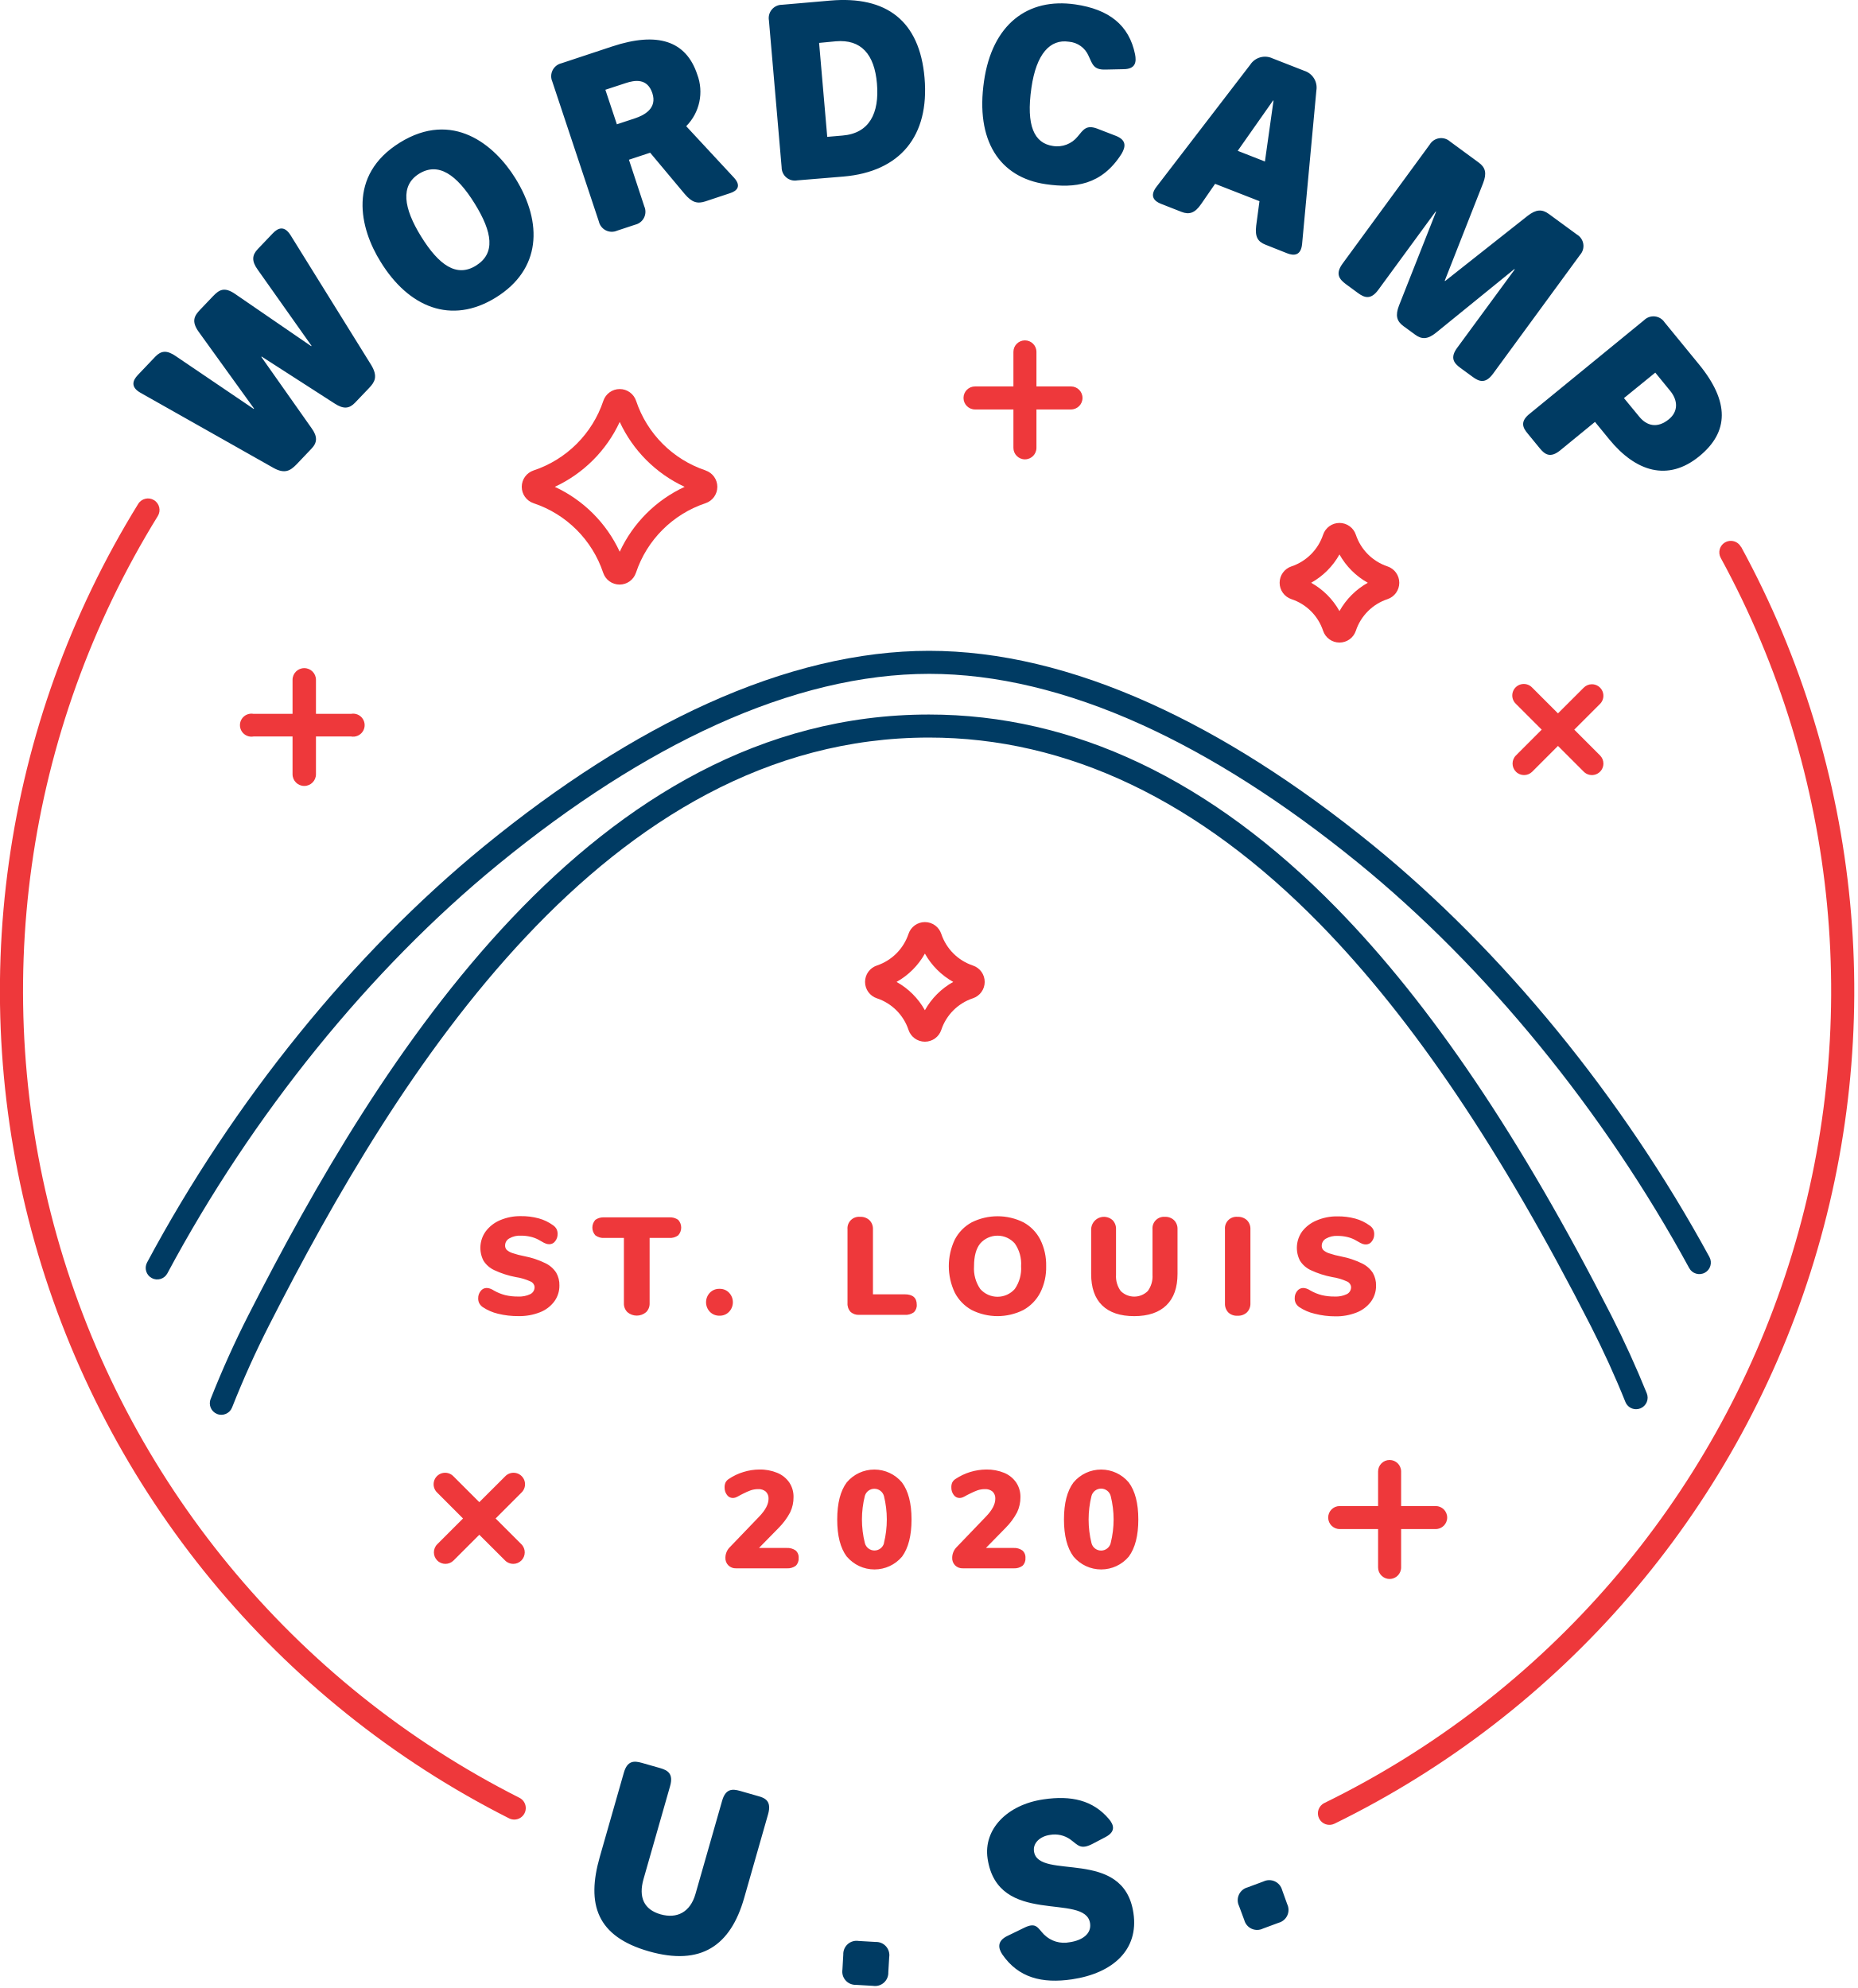
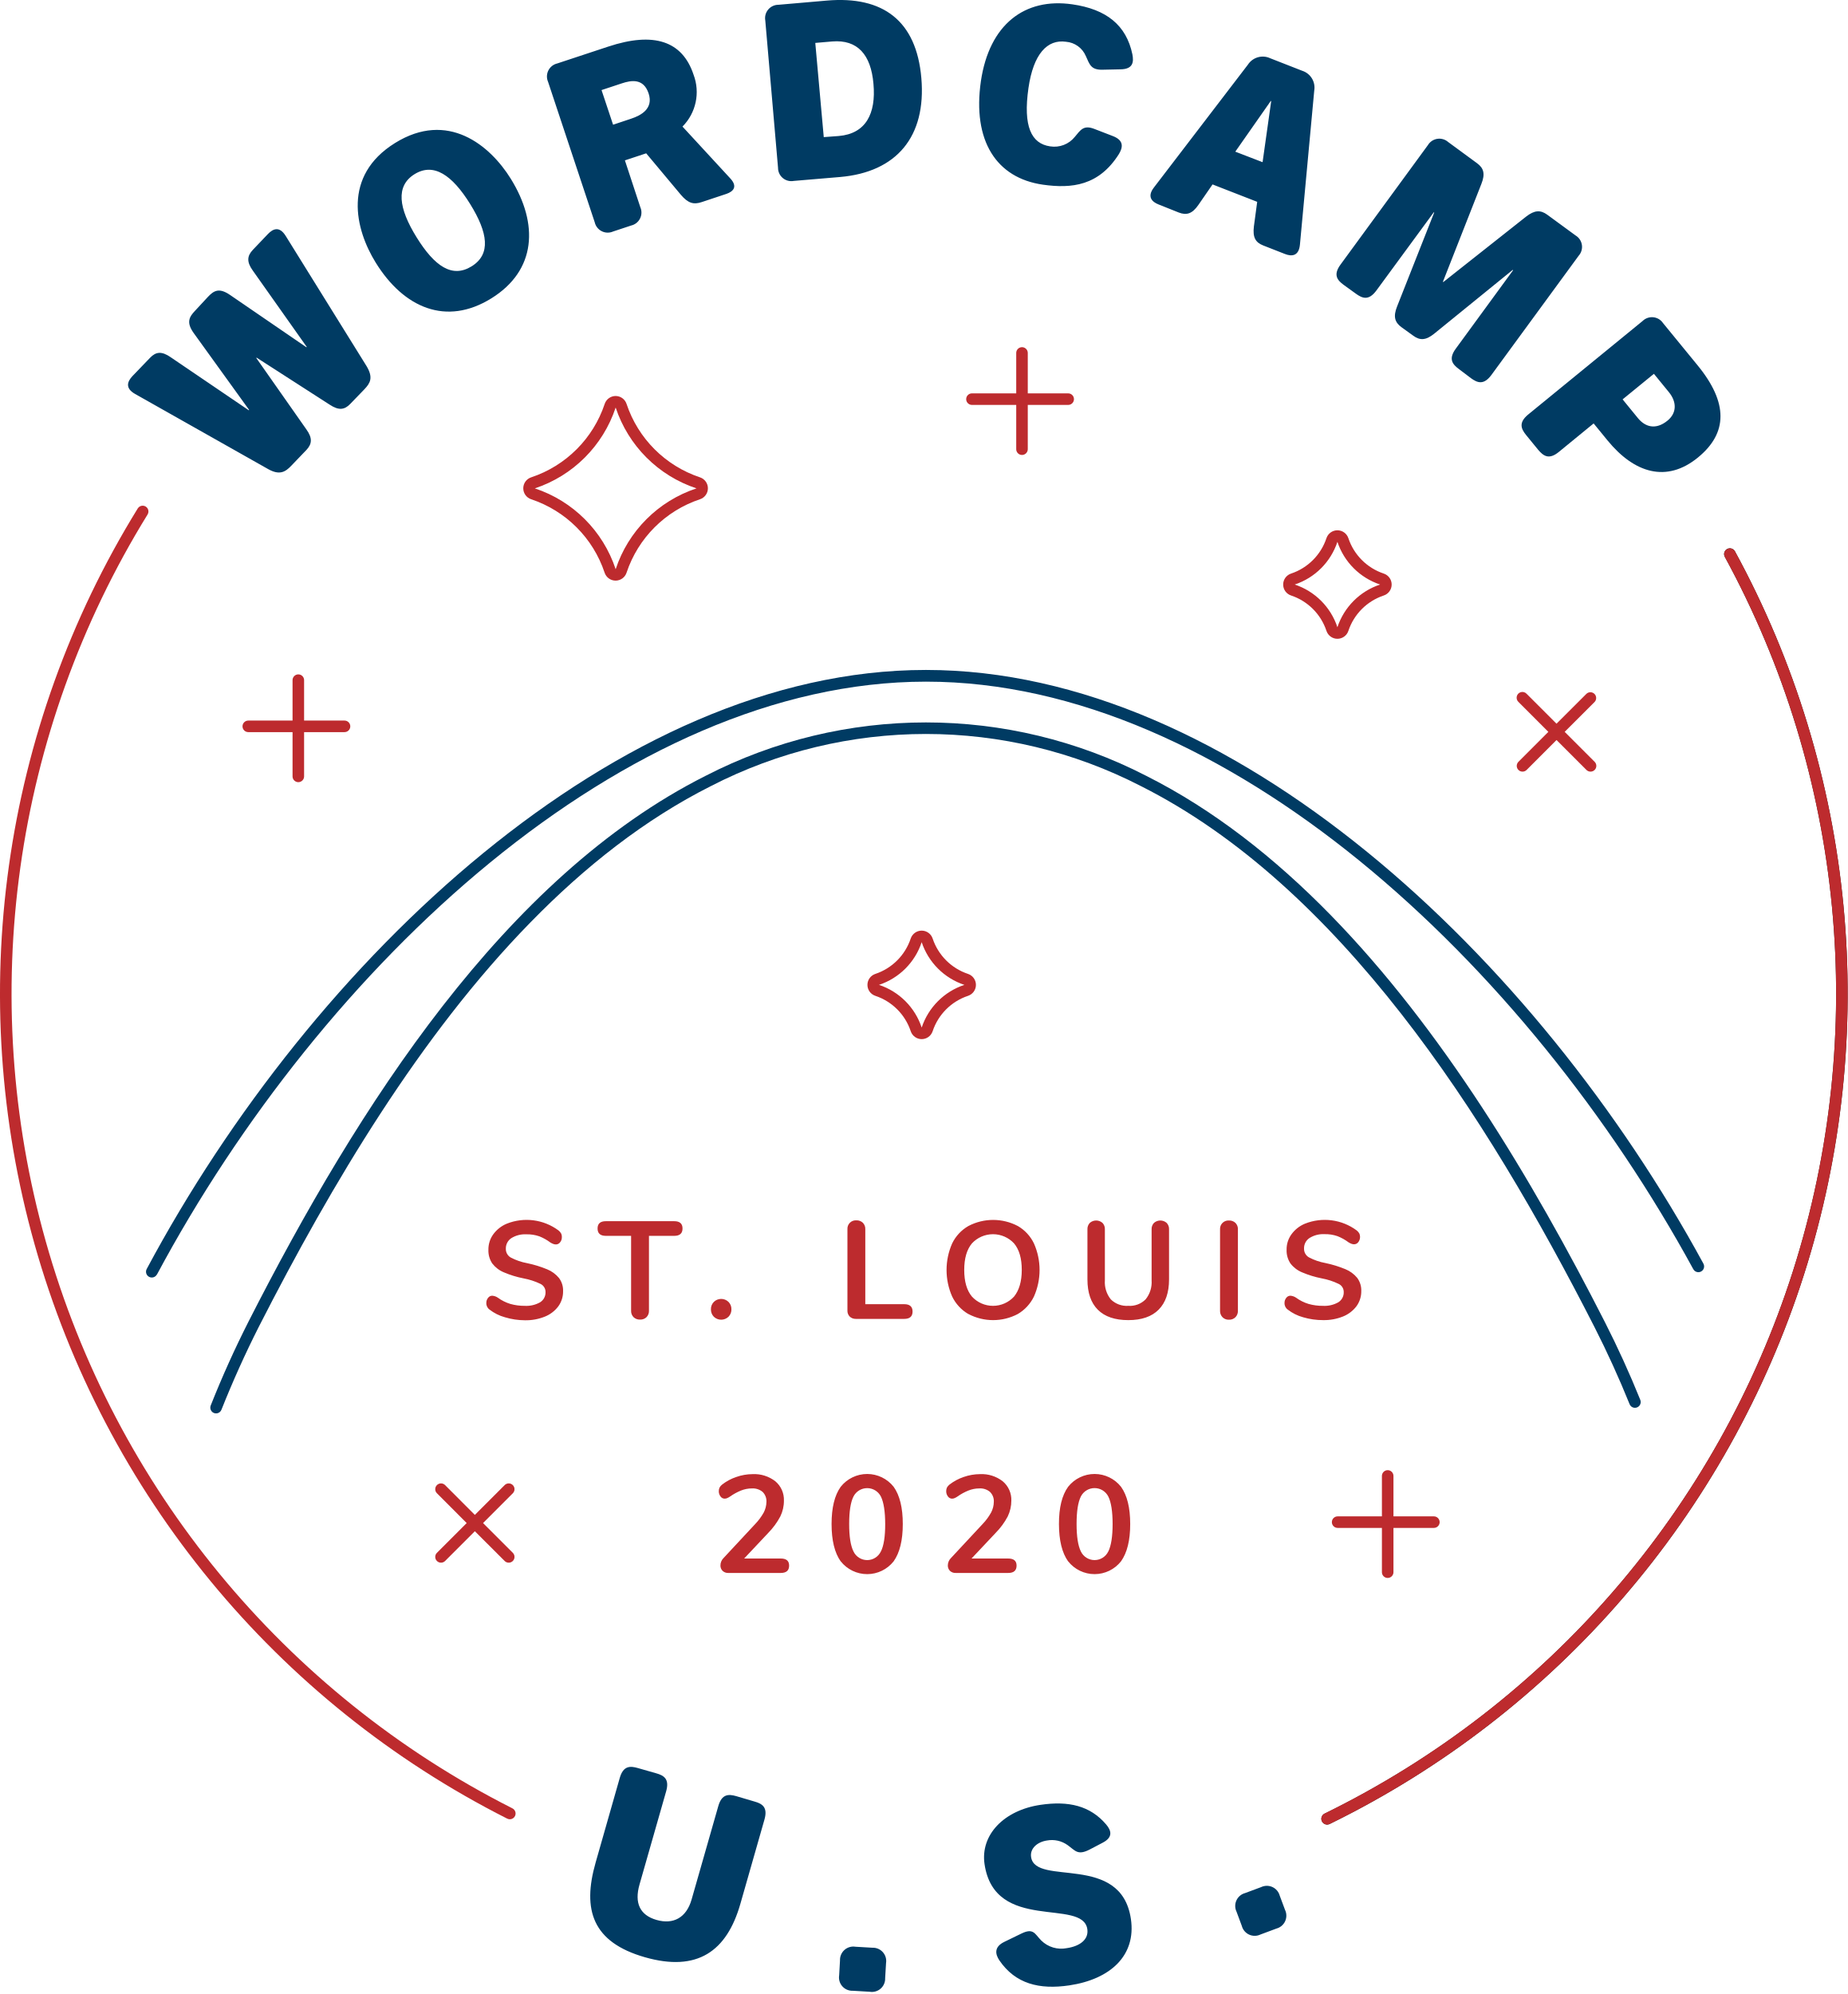
- <svg xmlns="http://www.w3.org/2000/svg" width="484" height="518">
-   <g fill-rule="nonzero" fill="none">
-     <path d="M445.32 327.54c-22.65-41.63-53.83-79.78-87.78-107.41-19.66-16-39.16-28.41-58-36.9-20.08-9.06-39.42-13.65-57.49-13.65H242c-18.19 0-37.64 4.65-57.8 13.78-18.89 8.56-38.46 21.07-58.15 37.18C91.91 248.47 60.75 287 38.29 329a3 3 0 005.29 2.83c22.1-41.33 52.73-79.21 86.26-106.64 19.23-15.74 38.27-27.94 56.6-36.27 19.45-8.84 38.14-13.33 55.56-13.34h.1c17.29 0 35.88 4.44 55.24 13.21 18.24 8.27 37.22 20.38 56.41 36 33.36 27.15 64 64.67 86.3 105.63a3 3 0 004.07 1.2 2.94 2.94 0 001.44-1.78 3 3 0 00-.24-2.3z" fill="#003B63" />
-     <path d="M429 363.06c-2.79-6.9-5.9-13.72-9.22-20.25-23.61-46.33-47-81.06-71.57-106.17-32.74-33.48-68.47-50.46-106.21-50.46-87.54 0-143.09 89.28-177.26 156.44-3.57 7-6.9 14.4-9.87 21.92a3 3 0 005.58 2.21c2.91-7.35 6.15-14.55 9.64-21.41 33.44-65.75 87.66-153.16 171.91-153.16 36.07 0 70.36 16.37 101.92 48.65 24.12 24.67 47.18 58.92 70.51 104.71 3.25 6.37 6.28 13 9 19.77a3 3 0 002.78 1.88 2.9 2.9 0 001.12-.22 3 3 0 001.67-3.91z" fill="#003B63" />
-     <path d="M135.24 468.4a235.57 235.57 0 01-94.13-333.94A3.004 3.004 0 0036 131.3a241.54 241.54 0 0096.53 342.45 3 3 0 102.71-5.35zM453.52 142.49a3 3 0 00-5.512.593 3 3 0 00.252 2.287A235.59 235.59 0 01345 469.8a3 3 0 002.64 5.39 241.64 241.64 0 00105.93-332.7h-.05zM253.44 251.58a13.05 13.05 0 01-8.23-8.24 4.5 4.5 0 00-8.54 0 13.07 13.07 0 01-8.24 8.24 4.5 4.5 0 000 8.54 13 13 0 018.24 8.23 4.5 4.5 0 008.54 0 13 13 0 018.23-8.23 4.5 4.5 0 000-8.54zm-5.12 4.27a19.1 19.1 0 00-7.38 7.38 19.1 19.1 0 00-7.38-7.38 19.17 19.17 0 007.38-7.38 19.17 19.17 0 007.38 7.38zM183.83 122.58a28.7 28.7 0 01-18.12-18.13 4.5 4.5 0 00-8.54 0A28.7 28.7 0 01139 122.58a4.5 4.5 0 000 8.54 28.68 28.68 0 0118.13 18.12 4.5 4.5 0 008.54 0 28.69 28.69 0 0118.12-18.12 4.5 4.5 0 000-8.54h.04zm-5.48 4.27a34.76 34.76 0 00-16.91 16.91 34.76 34.76 0 00-16.91-16.91 34.76 34.76 0 0016.91-16.91 34.76 34.76 0 0016.91 16.91zM361.44 147.58a13.05 13.05 0 01-8.23-8.24 4.5 4.5 0 00-8.54 0 13.07 13.07 0 01-8.24 8.24 4.5 4.5 0 000 8.54 13 13 0 018.24 8.23 4.5 4.5 0 008.54 0 13 13 0 018.23-8.23 4.5 4.5 0 000-8.54zm-5.12 4.27a19.1 19.1 0 00-7.38 7.38 19.1 19.1 0 00-7.38-7.38 19.17 19.17 0 007.38-7.38 19.17 19.17 0 007.38 7.38zM279 100.69h-9v-9a3 3 0 00-6 0v9h-10a3 3 0 000 6h10v10a3 3 0 006 0v-10h9a3 3 0 000-6zM91.45 186h-9.14v-8.86a3.05 3.05 0 10-6.1 0V186H66.05a3 3 0 100 5.9h10.16v9.84a3.05 3.05 0 006.1 0v-9.84h9.14a3 3 0 100-5.9zM416.82 196.84l-6.71-6.72 6.71-6.71a3 3 0 00-2.12-5.12 3 3 0 00-2.12.88l-6.72 6.71-6.71-6.71a3 3 0 10-4.24 4.24l6.71 6.71-6.71 6.72a3 3 0 000 4.24 3 3 0 004.24 0l6.71-6.72 6.72 6.72a3 3 0 005.12-2.08 3.001 3.001 0 00-.88-2.16z" fill="#EE383B" />
-     <path d="M374 392.42h-9v-9a3 3 0 00-6 0v9h-10a3 3 0 000 6h10v10a3 3 0 006 0v-10h9a3 3 0 000-6zM129.11 395.66l6.71-6.72a3 3 0 10-4.24-4.24l-6.72 6.71-6.71-6.71a3 3 0 10-4.24 4.24l6.71 6.72-6.71 6.71a3 3 0 000 4.24 3 3 0 004.24 0l6.71-6.71 6.72 6.71a3 3 0 004.24 0 3 3 0 000-4.24l-6.71-6.71z" fill="#EE383B" />
-     <path d="M36.61 102.35l34.6 19.55c3 1.69 4.45.71 6-.86l3.93-4.13c1.5-1.57 1.65-3.11 0-5.38L68.08 93l.09-.09 19 12.23c2.34 1.53 3.83 1.35 5.33-.22l3.63-3.8c1.5-1.57 2.37-3 .58-6l-21-33.81c-1.65-2.64-3.3-1.92-4.63-.53l-3.93 4.12c-1.5 1.58-1.65 3.12 0 5.39l14 19.81-.08.1-19.81-13.6c-2.89-2-4.23-1-5.73.54l-3.36 3.52c-1.5 1.57-2.42 3-.41 5.8l14.42 20-.09.09L45.8 92.8c-2.34-1.62-3.83-1.44-5.34.13l-4.54 4.77c-1.33 1.39-2.01 3.13.69 4.65zM129.19 77.51c11.7-7.26 12.34-19.33 5.05-31.08-5.4-8.7-16.32-17.81-30.08-9.27-13.76 8.54-10.45 22.37-5 31.07 7.24 11.77 18.34 16.53 30.03 9.28zm-20-32.25c5-3.07 9.76.19 14.45 7.75 4.69 7.56 5.45 13 .39 16.18-5.06 3.18-9.69-.09-14.31-7.54-4.62-7.45-5.48-13.32-.53-16.39zM156 57.7a3.46 3.46 0 004.77 2.4l4.68-1.55a3.46 3.46 0 002.39-4.78l-4-12.15 5.53-1.83 9 10.76c1.88 2.21 3.3 2.62 5.42 1.91l6.44-2.14c1.71-.56 3-1.79 1-4l-12.47-13.44a12.73 12.73 0 002.87-13.49c-2.9-8.75-10.32-11.21-22.17-7.28l-13.18 4.37a3.47 3.47 0 00-2.4 4.78L156 57.7zm7-36.05c2.37-.79 5.63-1.33 6.94 2.62 1.31 3.95-2.07 5.74-4.5 6.55l-4.74 1.57-3-9 5.3-1.74zM203.62 43.59A3.45 3.45 0 00207.7 47l12.06-1c14.66-1.27 22.41-10.48 21.09-25.72C239.57 5.4 230.91-1.11 216.31.15l-12.56 1.09a3.47 3.47 0 00-3.44 4.09l3.31 38.26zm14.12-32.83c6.57-.57 10.06 3.37 10.71 11 .67 7.78-2 13-9 13.56l-3.95.34-2.12-24.48 4.36-.42zM272.48 48c7.47 1.08 14.5.29 19.71-7.95 1-1.73 1.41-3.55-1.59-4.69l-4.84-1.87c-2.76-1-3.53.27-5 2.06a6.85 6.85 0 01-6.45 2.49c-4.87-.7-7.06-5.22-5.62-15.17 1.28-8.87 4.88-12.74 9.76-12a6.12 6.12 0 015.15 3.73c1 2.14 1.29 3.61 4.34 3.53l4.67-.1c3.3 0 3.45-1.95 3.08-3.88-1.55-7.6-6.77-11.72-15.58-13-12.41-1.8-21.64 5.21-23.77 20-2.25 15.4 3.97 25.1 16.14 26.85zM302.47 53.12l5.3 2.08c2 .79 3.51.34 5.11-2l3.66-5.3 11.56 4.52-.86 6.41c-.34 2.82.38 4.13 2.41 4.92l5.66 2.25c1.73.68 3.59.65 3.89-2.4l3.72-40a4.59 4.59 0 00-3.14-5.15l-8.28-3.24a4.59 4.59 0 00-5.8 1.64l-24.47 31.87c-1.84 2.44-.49 3.73 1.24 4.4zm29.17-26.93h.12l-2.24 15.89-7.09-2.78 9.21-13.11zM350.56 74l3.2 2.35c1.65 1.21 3.31 1.87 5.28-.81L374 55.11l.1.07-9.65 24.43c-1 2.58-.6 4.08 1.15 5.36l3.05 2.23c1.75 1.29 3.3 1.23 5.46-.52l20.38-16.56.11.08-14.97 20.39c-2 2.68-.83 4.07.82 5.28l3.2 2.34c1.65 1.21 3.31 1.87 5.28-.81l22.69-31a3.46 3.46 0 00-.81-5.28l-7.33-5.37c-1.76-1.29-3.31-1.23-5.51.48l-21.51 17-.1-.08 10-25.44c1-2.58.61-4.08-1.15-5.36l-7.48-5.49a3.47 3.47 0 00-5.28.81l-22.69 31c-1.98 2.7-.85 4.08.8 5.33zM398 113l3.12 3.81c1.3 1.59 2.74 2.64 5.32.54l9.06-7.42 3.73 4.56c6.89 8.42 15.26 11.08 23.44 4.4 7.78-6.36 7.88-14.22-.06-23.93l-9-11a3.47 3.47 0 00-5.32-.53l-29.72 24.31c-2.66 2.07-1.91 3.69-.57 5.26zm33.21-15.91l3.89 4.76c2.06 2.52 2.09 5.39-.33 7.38-3.12 2.55-5.85 1.64-7.72-.64l-4-4.86 8.16-6.64zM197.51 468l-4.74-1.36c-2-.56-3.75-.6-4.66 2.6l-6.93 24.24c-1.35 4.74-4.8 6.55-9.11 5.32-4.31-1.23-5.78-4.45-4.43-9.18l6.93-24.25c.91-3.2-.63-4.11-2.6-4.67l-4.8-1.37c-2-.56-3.75-.61-4.66 2.59l-6.26 21.91c-3.54 12.37-.8 20.74 12.8 24.62 13.6 3.88 21.27-1.51 24.8-13.88l6.26-21.91c.89-3.24-.63-4.14-2.6-4.66zM228.09 506l-4.41-.26a3.46 3.46 0 00-4 3.55l-.22 3.89a3.45 3.45 0 003.54 4l4.41.26a3.45 3.45 0 004-3.55l.23-3.89a3.45 3.45 0 00-3.55-4zM269.36 482.41c-.33-2.22 1.61-3.93 4.15-4.3a7 7 0 015.35 1.21c2 1.45 2.61 2.78 5.85 1.07l3.24-1.7c2.83-1.46 2.18-3.24.92-4.73-4.15-4.89-9.78-6.19-17.06-5.11-9.49 1.4-15.66 7.82-14.54 15.41 2.65 17.92 25.49 8.72 26.7 16.88.4 2.73-2 4.44-5.29 4.93a7.4 7.4 0 01-6.7-2c-1.67-1.69-2-3.33-5.18-1.76l-4.4 2.14c-2.66 1.3-2.39 3.14-1.3 4.79 4.2 6.11 10.38 7.65 18.17 6.5 10.7-1.59 17.42-7.76 16-17.25-2.54-17.28-24.77-8.36-25.91-16.08zM334 492.47a3.47 3.47 0 00-4.86-2.23l-4.14 1.54a3.46 3.46 0 00-2.22 4.86l1.36 3.66a3.46 3.46 0 004.86 2.22l4.1-1.52a3.47 3.47 0 002.22-4.86l-1.32-3.67z" fill="#003B63" />
-     <path d="M207.28 404a2.39 2.39 0 01.77 2 2.51 2.51 0 01-.77 2 3.63 3.63 0 01-2.36.65h-13.14a2.72 2.72 0 01-2.05-.78 2.66 2.66 0 01-.76-2 3.94 3.94 0 011.23-2.81l7.63-7.95c1.58-1.66 2.38-3.18 2.38-4.58a2.42 2.42 0 00-.71-1.87 2.83 2.83 0 00-2-.65 5.94 5.94 0 00-1.92.31 17.41 17.41 0 00-2 .88l-.71.36c-.1.05-.29.15-.56.31a4.62 4.62 0 01-.74.34 2.26 2.26 0 01-.69.11 1.85 1.85 0 01-1.51-.81 3.09 3.09 0 01-.61-1.93 3 3 0 01.24-1.29c.2-.39.505-.715.88-.94a13.81 13.81 0 013.79-1.8 14.19 14.19 0 014.16-.65 11.7 11.7 0 014.68.88 7.08 7.08 0 013.12 2.52 6.64 6.64 0 011.09 3.77 9 9 0 01-.88 4 17.1 17.1 0 01-3 4.05l-5.12 5.22h7.24a3.7 3.7 0 012.32.66zM220.58 405.59c-1.66-2.227-2.487-5.453-2.48-9.68.007-4.227.833-7.443 2.48-9.65a9.39 9.39 0 0114.38 0c1.667 2.233 2.5 5.45 2.5 9.65s-.82 7.427-2.46 9.68a9.41 9.41 0 01-14.4 0h-.02zm9.69-3.53c1-4.029 1-8.241 0-12.27a2.59 2.59 0 00-2.49-1.87 2.56 2.56 0 00-2.48 1.85 25.22 25.22 0 000 12.29 2.58 2.58 0 005 0h-.03zM266.35 404a2.37 2.37 0 01.78 2 2.48 2.48 0 01-.78 2 3.6 3.6 0 01-2.35.65h-13.14a2.74 2.74 0 01-2.06-.78 2.69 2.69 0 01-.75-2 4 4 0 011.22-2.81l7.63-7.95c1.59-1.66 2.38-3.18 2.38-4.58a2.41 2.41 0 00-.7-1.87 2.86 2.86 0 00-2-.65 6 6 0 00-1.93.31 18.11 18.11 0 00-2 .88l-.72.36-.56.31a4.25 4.25 0 01-.74.34 2.15 2.15 0 01-.68.11 1.83 1.83 0 01-1.51-.81 3.09 3.09 0 01-.61-1.93 3 3 0 01.23-1.29 2.42 2.42 0 01.88-.94 14.69 14.69 0 018-2.45 11.77 11.77 0 014.68.88 7.05 7.05 0 013.11 2.52 6.65 6.65 0 011.1 3.77 9 9 0 01-.88 4 16.91 16.91 0 01-3 4.05l-5.11 5.22H264a3.66 3.66 0 012.35.66zM279.66 405.59c-1.66-2.227-2.49-5.453-2.49-9.68 0-4.227.83-7.443 2.49-9.65a9.39 9.39 0 0114.38 0c1.667 2.233 2.5 5.45 2.5 9.65s-.827 7.427-2.48 9.68a9.41 9.41 0 01-14.4 0zm9.68-3.53a25.14 25.14 0 000-12.27 2.59 2.59 0 00-5 0c-1 4.036-1 8.254 0 12.29a2.58 2.58 0 005 0v-.02zM125.72 340.56a3 3 0 01-.88-1 2.71 2.71 0 01-.27-1.29 2.9 2.9 0 01.65-1.88 1.92 1.92 0 011.51-.79c.306 0 .61.05.9.15a4.88 4.88 0 011.08.54c.92.523 1.905.92 2.93 1.18a13.78 13.78 0 003.3.36 6.6 6.6 0 003.22-.63 2 2 0 001.1-1.85 1.68 1.68 0 00-1-1.42 14.2 14.2 0 00-3.91-1.17 23.17 23.17 0 01-5.57-1.8 6.61 6.61 0 01-2.83-2.47 7.32 7.32 0 01.56-7.61 9.08 9.08 0 013.76-2.94 13.28 13.28 0 015.38-1.06 17.12 17.12 0 014.68.58c1.348.37 2.618.98 3.75 1.8.378.256.69.6.91 1 .192.399.284.838.27 1.28a2.91 2.91 0 01-.63 1.87 1.86 1.86 0 01-1.49.79 2.63 2.63 0 01-.86-.13 5.82 5.82 0 01-1.12-.55c-.12-.08-.46-.26-1-.56a8.18 8.18 0 00-2-.72 10.6 10.6 0 00-2.46-.27 5.44 5.44 0 00-3 .7 2.11 2.11 0 00-1.12 1.85c-.017.41.122.81.39 1.12a4.1 4.1 0 001.48.85 22.73 22.73 0 003.21.84 21.63 21.63 0 015.43 1.82 6.93 6.93 0 012.81 2.47 6.4 6.4 0 01.83 3.31 6.9 6.9 0 01-1.34 4.19 8.51 8.51 0 01-3.72 2.81 14.48 14.48 0 01-5.56 1 21.57 21.57 0 01-5.39-.62 12.22 12.22 0 01-4-1.75zM163.45 341.91a3.1 3.1 0 01-.92-2.35v-17h-5.07a3.52 3.52 0 01-2.36-.67 3 3 0 010-4.05 3.63 3.63 0 012.36-.64h16.85a3.65 3.65 0 012.36.64 3 3 0 010 4.05 3.54 3.54 0 01-2.36.67h-5.08v17a3.1 3.1 0 01-.92 2.35 3.76 3.76 0 01-4.86 0zM184.94 341.82a3.6 3.6 0 010-5 3.35 3.35 0 012.51-1 3.28 3.28 0 012.46 1 3.6 3.6 0 010 5 3.28 3.28 0 01-2.46 1 3.35 3.35 0 01-2.51-1zM221.57 341.82a3.09 3.09 0 01-.79-2.3V320.3a3 3 0 013.28-3.24c.9-.05 1.78.267 2.44.88a3.16 3.16 0 01.91 2.36v16.95h8.28c2.08 0 3.13.9 3.13 2.7a2.48 2.48 0 01-.78 2 3.6 3.6 0 01-2.35.65h-11.85a3.08 3.08 0 01-2.27-.78zM253.13 341.34a10.91 10.91 0 01-4.41-4.54 16.11 16.11 0 010-13.79 10.78 10.78 0 014.41-4.51 15.12 15.12 0 0113.5 0A10.67 10.67 0 01271 323a14.75 14.75 0 011.53 6.9 14.56 14.56 0 01-1.53 6.9 10.91 10.91 0 01-4.41 4.54 15 15 0 01-13.46 0zm11.25-5.51a9.34 9.34 0 001.62-5.92 9.23 9.23 0 00-1.64-5.91 6 6 0 00-9 0c-1.08 1.333-1.62 3.307-1.62 5.92a9.35 9.35 0 001.62 5.94 6 6 0 009 0l.02-.03zM287.11 340.13c-1.913-1.873-2.867-4.61-2.86-8.21V320.3a3.34 3.34 0 015.6-2.36 3.22 3.22 0 01.88 2.36v11.88a6.48 6.48 0 001.22 4.21 5 5 0 007.06 0 6.42 6.42 0 001.22-4.21V320.3a3 3 0 013.24-3.24 3.24 3.24 0 012.38.88 3.15 3.15 0 01.9 2.36v11.62c0 3.58-.967 6.31-2.9 8.19-1.933 1.88-4.723 2.823-8.37 2.83-3.653 0-6.443-.937-8.37-2.81zM320 342a3.24 3.24 0 01-.89-2.39V320.3a3 3 0 013.28-3.24 3.35 3.35 0 012.45.88 3.15 3.15 0 01.9 2.36v19.26a3.2 3.2 0 01-.9 2.39 3.35 3.35 0 01-2.45.88A3.2 3.2 0 01320 342zM342.48 342.31a12.13 12.13 0 01-4.05-1.75 3 3 0 01-.88-1 2.71 2.71 0 01-.27-1.29 2.89 2.89 0 01.64-1.88 2 2 0 011.52-.79c.306 0 .61.05.9.15a5.1 5.1 0 011.08.54c.92.523 1.905.92 2.93 1.18a13.78 13.78 0 003.3.36 6.62 6.62 0 003.22-.63 2 2 0 001.09-1.85 1.68 1.68 0 00-1-1.42 14.32 14.32 0 00-3.91-1.17 23.42 23.42 0 01-5.58-1.8 6.64 6.64 0 01-2.82-2.47 7.32 7.32 0 01.56-7.61A9.08 9.08 0 01343 318a13.24 13.24 0 015.38-1.06 17.12 17.12 0 014.68.58c1.345.37 2.612.98 3.74 1.8.384.253.7.597.92 1 .192.399.284.838.27 1.28a2.91 2.91 0 01-.63 1.87 1.86 1.86 0 01-1.49.79 2.69 2.69 0 01-.87-.13 6.1 6.1 0 01-1.11-.55c-.12-.08-.46-.26-1-.56a8.18 8.18 0 00-2-.72 10.6 10.6 0 00-2.46-.27 5.5 5.5 0 00-3 .7 2.12 2.12 0 00-1.11 1.85c-.017.41.122.81.39 1.12a4.1 4.1 0 001.48.85 22.9 22.9 0 003.2.84 21.58 21.58 0 015.44 1.82 7 7 0 012.81 2.47 6.4 6.4 0 01.83 3.31 6.9 6.9 0 01-1.34 4.19 8.57 8.57 0 01-3.72 2.81 14.48 14.48 0 01-5.56 1 21.57 21.57 0 01-5.37-.68z" fill="#EE383B" />
+ <svg xmlns="http://www.w3.org/2000/svg" width="480" height="518">
+   <g fill="none" fill-rule="evenodd">
+     <path d="M344.77 472.49a238.64 238.64 0 00104.62-328.56" stroke="#231F20" stroke-width="3.001" stroke-linecap="round" stroke-linejoin="round" />
+     <path d="M40.76 331.12c21.4-40 51.8-78.6 86.63-107.1s74.06-46.92 113.1-46.94h.11c38.86 0 77.91 18.3 112.65 46.59 34.74 28.29 65.1 66.49 86.62 106a1.5 1.5 0 102.63-1.44c-21.69-39.87-52.27-78.36-87.36-106.93-35.09-28.57-74.72-47.25-114.54-47.26h-.11c-40 0-79.81 18.83-115 47.62s-65.79 67.63-87.38 108a1.503 1.503 0 102.65 1.42v.04z" fill="#003B63" fill-rule="nonzero" />
+     <path d="M57.54 366.19a263.065 263.065 0 019.7-21.53c19-37.24 42-75.82 70.52-105 14.24-14.6 29.82-26.84 46.88-35.43a122 122 0 01111.79 0c25.66 12.92 48 34.1 67.52 59.05 19.52 24.95 36.1 53.65 50.31 81.54a253.406 253.406 0 019.06 19.9 1.5 1.5 0 102.78-1.12 257.08 257.08 0 00-9.17-20.14c-19-37.32-42.35-76.18-71.3-105.8-14.48-14.81-30.37-27.31-47.85-36.11a125 125 0 00-114.49 0c-26.15 13.17-48.69 34.62-68.26 59.75-19.57 25.13-36.2 54-50.46 82a260.942 260.942 0 00-9.82 21.79 1.5 1.5 0 102.79 1.1z" fill="#003B63" fill-rule="nonzero" />
+     <path d="M35.78 132.09a240.08 240.08 0 0095.92 340.32 1.5 1.5 0 101.36-2.67 237.09 237.09 0 01-94.73-336.07 1.5 1.5 0 10-2.55-1.58zM345.43 473.84a240.15 240.15 0 00105.28-330.63 1.504 1.504 0 00-2.64 1.44 237.12 237.12 0 01-104 326.49 1.503 1.503 0 001.32 2.7h.04zM239.44 244.76a17.49 17.49 0 0011.09 11.09 17.47 17.47 0 00-11.09 11.09 17.47 17.47 0 00-11.09-11.09 17.49 17.49 0 0011.09-11.09m0-3a3 3 0 00-2.85 2.05 14.53 14.53 0 01-9.18 9.19 3 3 0 000 5.7 14.51 14.51 0 019.18 9.18 3 3 0 005.7 0 14.51 14.51 0 019.18-9.18 3 3 0 000-5.7 14.53 14.53 0 01-9.18-9.18 3 3 0 00-2.85-2.06zM159.94 105.87a33.05 33.05 0 0021 21 33 33 0 00-21 21 33.05 33.05 0 00-21-21 33.1 33.1 0 0021-21m0-3a3 3 0 00-2.85 2.06A30.16 30.16 0 01138 124a3 3 0 000 5.7 30.16 30.16 0 0119.07 19.07 3 3 0 005.7 0 30.16 30.16 0 0119.07-19.07 3 3 0 000-5.7 30.16 30.16 0 01-19.07-19.07 3 3 0 00-2.83-2.06zM347.44 140.76a17.49 17.49 0 0011.09 11.09 17.47 17.47 0 00-11.09 11.09 17.47 17.47 0 00-11.09-11.09 17.49 17.49 0 0011.09-11.09m0-3a3 3 0 00-2.85 2.05 14.53 14.53 0 01-9.18 9.19 3 3 0 000 5.7 14.51 14.51 0 019.18 9.18 3 3 0 005.7 0 14.51 14.51 0 019.18-9.18 3 3 0 000-5.7 14.53 14.53 0 01-9.18-9.18 3 3 0 00-2.85-2.06zM277.5 102.19H267v-10.5a1.5 1.5 0 00-3 0v10.5h-11.5a1.5 1.5 0 000 3H264v11.5a1.5 1.5 0 103 0v-11.5h10.5a1.5 1.5 0 100-3zM89.5 187.19H79v-10.5a1.5 1.5 0 00-3 0v10.5H64.5a1.5 1.5 0 000 3H76v11.5a1.5 1.5 0 103 0v-11.5h10.5a1.5 1.5 0 100-3zM406.48 190.12l7.78-7.77a1.5 1.5 0 00-2.12-2.12l-7.78 7.77-7.77-7.77a1.5 1.5 0 10-2.12 2.12l7.77 7.77-7.77 7.78a1.49 1.49 0 000 2.12 1.51 1.51 0 002.12 0l7.77-7.78 7.78 7.78a1.51 1.51 0 002.12 0 1.49 1.49 0 000-2.12l-7.78-7.78z" fill="#BD2B2E" fill-rule="nonzero" />
+     <path d="M372.5 393.92H362v-10.5a1.5 1.5 0 00-3 0v10.5h-11.5a1.5 1.5 0 000 3H359v11.5a1.5 1.5 0 103 0v-11.5h10.5a1.5 1.5 0 100-3zM125.49 395.66l7.77-7.78a1.5 1.5 0 00-2.12-2.12l-7.78 7.78-7.77-7.78a1.5 1.5 0 00-2.12 2.12l7.77 7.78-7.77 7.77a1.5 1.5 0 002.12 2.12l7.77-7.77 7.78 7.77a1.5 1.5 0 002.12-2.12l-7.77-7.77z" fill="#BD2B2E" fill-rule="nonzero" />
+     <path d="M35.11 102.35c-2.7-1.52-2-3.26-.7-4.65L39 92.93c1.51-1.57 3-1.75 5.34-.13l20.29 13.78.09-.09-14.42-20c-2-2.8-1.09-4.23.41-5.8L54 77.14c1.5-1.58 2.84-2.51 5.73-.54L79.6 90.21l.08-.1-14-19.81c-1.64-2.27-1.49-3.81 0-5.39l3.93-4.12c1.33-1.39 3-2.11 4.63.53l21 33.81c1.79 3 .92 4.42-.58 6L91 104.92c-1.5 1.57-3 1.75-5.33.22l-19-12.23-.09.09 13 18.53c1.64 2.27 1.49 3.81 0 5.38L75.66 121c-1.5 1.57-3 2.55-6 .86l-34.55-19.51zM97.61 68.23c-5.4-8.7-8.71-22.54 5-31.07 13.71-8.53 24.68.57 30.08 9.27 7.29 11.75 6.65 23.82-5.05 31.08-11.7 7.26-22.74 2.49-30.03-9.28zM122.14 53c-4.69-7.56-9.5-10.82-14.45-7.75-4.95 3.07-4.16 8.83.53 16.39 4.69 7.56 9.25 10.68 14.31 7.54 5.06-3.14 4.23-8.72-.39-16.18zM142.38 21.26a3.47 3.47 0 012.4-4.78L158 12.11c11.85-3.93 19.27-1.47 22.17 7.28a12.73 12.73 0 01-2.87 13.49l12.43 13.48c2 2.17.72 3.4-1 4l-6.44 2.14c-2.12.71-3.54.3-5.42-1.91l-9-10.76-5.53 1.83 4 12.15a3.46 3.46 0 01-2.39 4.78l-4.68 1.55a3.46 3.46 0 01-4.77-2.4l-12.12-36.48zM164 30.82c2.43-.81 5.83-2.54 4.5-6.55s-4.57-3.41-6.94-2.62l-5.29 1.75 3 9 4.73-1.58zM198.81 5.33a3.47 3.47 0 013.44-4.09L214.81.15c14.6-1.26 23.26 5.25 24.54 20.11 1.32 15.24-6.43 24.45-21.09 25.72L206.2 47a3.45 3.45 0 01-4.08-3.43l-3.31-38.24zm19.1 30c7-.6 9.71-5.78 9-13.56-.65-7.59-4.14-11.53-10.71-11l-4.4.38 2.2 24.47 3.91-.29zM254.82 21.09C257 6.34 266.19-.67 278.6 1.13c8.81 1.27 14 5.39 15.58 13 .37 1.93.22 3.84-3.08 3.88l-4.67.1c-3.05.08-3.36-1.39-4.34-3.53a6.12 6.12 0 00-5.15-3.73c-4.88-.7-8.48 3.17-9.76 12-1.44 10 .75 14.47 5.62 15.17a6.82 6.82 0 006.44-2.49c1.49-1.79 2.26-3.1 5-2.06l4.84 1.87c3 1.14 2.61 3 1.59 4.69-5.21 8.24-12.24 9-19.71 7.95-12.15-1.73-18.37-11.43-16.14-26.89zM324.2 16.78a4.59 4.59 0 015.8-1.64l8.28 3.24a4.59 4.59 0 013.14 5.15l-3.72 40.05c-.3 3-2.16 3.08-3.89 2.4l-5.66-2.22c-2-.79-2.75-2.1-2.41-4.92l.86-6.41-11.6-4.52-3.66 5.3c-1.6 2.33-3.08 2.78-5.11 2L301 53.12c-1.73-.67-3.08-2-1.24-4.4l24.44-31.94zm3.8 25.35l2.24-15.89h-.12l-9.21 13.16 7.09 2.73zM370.94 37.71a3.47 3.47 0 015.28-.81l7.48 5.49c1.76 1.28 2.17 2.78 1.15 5.36l-10 25.44.1.08 21.51-17c2.2-1.71 3.75-1.77 5.51-.48l7.33 5.37a3.46 3.46 0 01.81 5.28l-22.69 31c-2 2.68-3.63 2-5.28.81L379 95.87c-1.65-1.21-2.78-2.6-.82-5.28l14.9-20.39-.11-.08-20.38 16.56c-2.16 1.75-3.71 1.81-5.46.52l-3.05-2.2c-1.75-1.28-2.17-2.78-1.15-5.36l9.65-24.43-.1-.07-14.94 20.36c-2 2.68-3.63 2-5.28.81l-3.2-2.31c-1.65-1.21-2.78-2.59-.81-5.27l22.69-31.02zM426.71 83.4a3.47 3.47 0 015.32.53l9 11c7.94 9.71 7.84 17.57.06 23.93-8.18 6.68-16.55 4-23.44-4.4L414 110l-9.06 7.42c-2.58 2.1-4 1-5.32-.54l-3.17-3.88c-1.29-1.59-2-3.21.54-5.31l29.72-24.29zm-1.21 25.21c1.87 2.28 4.6 3.19 7.72.64 2.42-2 2.39-4.86.33-7.38l-3.89-4.76-8.13 6.64 3.97 4.86zM161 461.88c.91-3.2 2.69-3.15 4.66-2.59l4.8 1.37c2 .56 3.51 1.47 2.6 4.67l-6.93 24.25c-1.35 4.73.06 7.93 4.43 9.18s7.76-.58 9.11-5.32l6.93-24.24c.91-3.2 2.69-3.16 4.66-2.6L196 468c2 .56 3.51 1.46 2.6 4.66l-6.26 21.91c-3.53 12.37-11.2 17.77-24.8 13.88-13.6-3.89-16.34-12.25-12.8-24.62l6.26-21.95zM218 513.16l.22-3.89a3.46 3.46 0 014-3.55l4.41.26a3.45 3.45 0 013.55 4l-.23 3.89a3.45 3.45 0 01-4 3.55l-4.41-.26a3.45 3.45 0 01-3.54-4zM260.9 504.46l4.4-2.14c3.2-1.57 3.51.07 5.18 1.76a7.4 7.4 0 006.7 2c3.29-.49 5.69-2.2 5.29-4.93-1.21-8.16-24.05 1-26.7-16.88-1.12-7.59 5-14 14.54-15.41 7.28-1.08 12.91.22 17.06 5.11 1.26 1.49 1.91 3.27-.92 4.73l-3.24 1.7c-3.24 1.71-3.82.38-5.85-1.07a7 7 0 00-5.35-1.21c-2.54.37-4.48 2.08-4.15 4.3 1.14 7.72 23.37-1.2 25.93 16.09 1.4 9.49-5.32 15.66-16 17.25-7.79 1.15-14-.39-18.17-6.5-1.11-1.66-1.38-3.5 1.28-4.8zM322.6 500.3l-1.36-3.66a3.46 3.46 0 012.22-4.86l4.14-1.54a3.47 3.47 0 014.86 2.23l1.36 3.65a3.47 3.47 0 01-2.22 4.88l-4.14 1.54a3.46 3.46 0 01-4.86-2.24z" fill="#003B63" fill-rule="nonzero" />
+     <path d="M205 406.71c0 1.27-.72 1.91-2.16 1.91h-13.67a2 2 0 01-1.47-.56 1.92 1.92 0 01-.54-1.39 2.72 2.72 0 01.82-1.94l8.21-8.82a14.51 14.51 0 002.22-3 6.2 6.2 0 00.7-2.76 3.38 3.38 0 00-1-2.59 4 4 0 00-2.78-.9 7.67 7.67 0 00-2.86.56 14.33 14.33 0 00-2.79 1.53 4.4 4.4 0 01-.72.41 1.71 1.71 0 01-.72.16 1.32 1.32 0 01-1.06-.57 2.17 2.17 0 01-.45-1.37 2.13 2.13 0 01.2-.94 2.38 2.38 0 01.63-.75 12.32 12.32 0 013.71-2 12.88 12.88 0 014.24-.74 8.93 8.93 0 015.93 1.87 6.28 6.28 0 012.21 5 9.26 9.26 0 01-.94 4.13 18.52 18.52 0 01-3.16 4.3l-6.23 6.62h9.5c1.47 0 2.18.61 2.18 1.84zM218.4 405.61c-1.58-2.22-2.37-5.453-2.37-9.7 0-4.247.79-7.47 2.37-9.67a8.77 8.77 0 0113.76 0c1.58 2.22 2.37 5.443 2.37 9.67s-.79 7.453-2.37 9.68a8.76 8.76 0 01-13.76 0v.02zm10.44-2.56c.753-1.5 1.127-3.88 1.12-7.14-.007-3.26-.38-5.643-1.12-7.15a4 4 0 00-7.12 0c-.75 1.49-1.12 3.86-1.12 7.13s.37 5.64 1.12 7.14a3.94 3.94 0 007.12 0v.02zM264.09 406.71c0 1.27-.72 1.91-2.16 1.91h-13.68a2 2 0 01-1.48-.56 1.92 1.92 0 01-.54-1.39 2.73 2.73 0 01.83-1.94l8.21-8.82a14.42 14.42 0 002.21-3 6.07 6.07 0 00.7-2.76 3.34 3.34 0 00-1-2.59 3.93 3.93 0 00-2.77-.9 7.63 7.63 0 00-2.86.56c-.986.4-1.922.914-2.79 1.53a4.4 4.4 0 01-.72.41 1.71 1.71 0 01-.72.16 1.32 1.32 0 01-1.06-.57 2.17 2.17 0 01-.45-1.37 2.13 2.13 0 01.19-.94 2.68 2.68 0 01.63-.75 12.57 12.57 0 013.71-2 12.94 12.94 0 014.25-.74 8.9 8.9 0 015.92 1.87 6.26 6.26 0 012.22 5 9.4 9.4 0 01-.94 4.13 18.31 18.31 0 01-3.17 4.3l-6.23 6.62h9.51c1.47 0 2.19.61 2.19 1.84zM277.48 405.61c-1.58-2.22-2.373-5.453-2.38-9.7-.007-4.247.787-7.47 2.38-9.67a8.76 8.76 0 0113.75 0c1.587 2.22 2.38 5.443 2.38 9.67s-.793 7.453-2.38 9.68a8.75 8.75 0 01-13.75 0v.02zm10.44-2.56c.74-1.5 1.12-3.88 1.12-7.14s-.38-5.67-1.12-7.15a4 4 0 00-7.13 0c-.74 1.49-1.11 3.86-1.11 7.13s.37 5.64 1.11 7.14a3.95 3.95 0 007.13 0v.02zM131.17 342.2a11.49 11.49 0 01-4-2 2 2 0 01-.83-1.72 2 2 0 01.45-1.32 1.33 1.33 0 011.06-.56 2.88 2.88 0 011.48.51 10.94 10.94 0 003.24 1.62 13.32 13.32 0 003.74.5 7.29 7.29 0 004-.92 3 3 0 001.41-2.68 2.3 2.3 0 00-1.31-2.1 17.3 17.3 0 00-4.38-1.43 25.61 25.61 0 01-5.15-1.58 7.37 7.37 0 01-3-2.3 6 6 0 01-1-3.57 6.67 6.67 0 011.26-4 8.28 8.28 0 013.51-2.76 13.9 13.9 0 0113.44 1.75c.27.212.498.473.67.77.149.311.218.655.2 1a2 2 0 01-.45 1.31 1.35 1.35 0 01-1.06.56 2 2 0 01-.67-.11 4.53 4.53 0 01-.81-.4 12.42 12.42 0 00-2.86-1.6 9.71 9.71 0 00-3.41-.52 6.68 6.68 0 00-3.87 1 3.19 3.19 0 00-1.42 2.75 2.53 2.53 0 001.26 2.27 14.82 14.82 0 004.29 1.48 28.75 28.75 0 015.2 1.6 7.78 7.78 0 013.06 2.25 5.39 5.39 0 011.06 3.42 6.51 6.51 0 01-1.24 3.94 8.14 8.14 0 01-3.49 2.67 13.24 13.24 0 01-5.17.95 18.28 18.28 0 01-5.21-.78zM164.58 342.17a2.27 2.27 0 01-.63-1.68v-19.44h-6.55c-1.44 0-2.16-.63-2.16-1.91 0-1.28.72-1.9 2.16-1.9h17.75c1.44 0 2.16.63 2.16 1.9s-.72 1.91-2.16 1.91h-6.56v19.44a2.27 2.27 0 01-.63 1.68 2.25 2.25 0 01-1.67.63 2.31 2.31 0 01-1.71-.63zM185.44 342.06a2.67 2.67 0 01-.75-1.93 2.63 2.63 0 01.75-1.92 2.73 2.73 0 013.82 0c.5.511.772 1.205.75 1.92a2.67 2.67 0 01-.75 1.93 2.75 2.75 0 01-3.82 0zM220.72 342a2.14 2.14 0 01-.57-1.58v-21.1a2.17 2.17 0 012.3-2.3 2.31 2.31 0 011.71.63c.431.446.66 1.05.63 1.67v19.48h10.12c1.44 0 2.16.64 2.16 1.91s-.72 1.91-2.16 1.91h-12.57a2.23 2.23 0 01-1.62-.62zM251.56 341.36a10.62 10.62 0 01-4.2-4.54 17.06 17.06 0 010-13.81 10.48 10.48 0 014.2-4.51 13.82 13.82 0 0112.87 0 10.47 10.47 0 014.17 4.51 17 17 0 010 13.81 10.68 10.68 0 01-4.2 4.54 13.77 13.77 0 01-12.81 0h-.03zm11.88-4.54c1.3-1.61 2-3.91 2-6.91s-.66-5.3-2-6.9a7.47 7.47 0 00-10.95 0c-1.333 1.6-2 3.9-2 6.9 0 3 .667 5.303 2 6.91a7.42 7.42 0 0010.95 0zM285.2 340.24c-1.8-1.8-2.7-4.427-2.7-7.88v-13a2.27 2.27 0 01.61-1.67 2.49 2.49 0 013.31 0 2.27 2.27 0 01.61 1.67v13.25a7.08 7.08 0 001.55 4.95 5.9 5.9 0 004.54 1.67 5.78 5.78 0 004.5-1.69 7.07 7.07 0 001.55-4.93v-13.25a2.27 2.27 0 01.61-1.67 2.49 2.49 0 013.31 0 2.27 2.27 0 01.61 1.67v13c0 3.427-.9 6.047-2.7 7.86-1.8 1.813-4.427 2.72-7.88 2.72-3.48 0-6.12-.9-7.92-2.7zM317.58 342.18a2.31 2.31 0 01-.63-1.69v-21.13a2.17 2.17 0 012.3-2.3 2.31 2.31 0 011.71.63c.431.446.66 1.05.63 1.67v21.13a2.31 2.31 0 01-.63 1.69 2.25 2.25 0 01-1.71.65 2.2 2.2 0 01-1.67-.65zM338.53 342.2a11.49 11.49 0 01-4-2 2 2 0 01-.83-1.72 2 2 0 01.45-1.32 1.33 1.33 0 011.06-.56 2.94 2.94 0 011.48.51 10.94 10.94 0 003.24 1.62 13.22 13.22 0 003.74.5 7.29 7.29 0 004-.92 3 3 0 001.41-2.68 2.3 2.3 0 00-1.32-2.1 17.05 17.05 0 00-4.37-1.43 25.61 25.61 0 01-5.15-1.58 7.31 7.31 0 01-3-2.3 6 6 0 01-1-3.57 6.6 6.6 0 011.26-4 8.19 8.19 0 013.5-2.76 13.92 13.92 0 0113.45 1.75c.268.214.495.475.67.77a2.23 2.23 0 01-.25 2.27 1.37 1.37 0 01-1.07.56 2 2 0 01-.66-.11 4.22 4.22 0 01-.81-.4 12.26 12.26 0 00-2.87-1.6 9.61 9.61 0 00-3.4-.52 6.68 6.68 0 00-3.87 1 3.16 3.16 0 00-1.42 2.75 2.53 2.53 0 001.26 2.27 14.82 14.82 0 004.29 1.48 29 29 0 015.2 1.6 7.78 7.78 0 013.06 2.25 5.45 5.45 0 011.06 3.42 6.57 6.57 0 01-1.24 3.94 8.2 8.2 0 01-3.49 2.67 13.28 13.28 0 01-5.17.95 18.23 18.23 0 01-5.21-.74z" fill="#BD2B2E" fill-rule="nonzero" />
  </g>
</svg>
